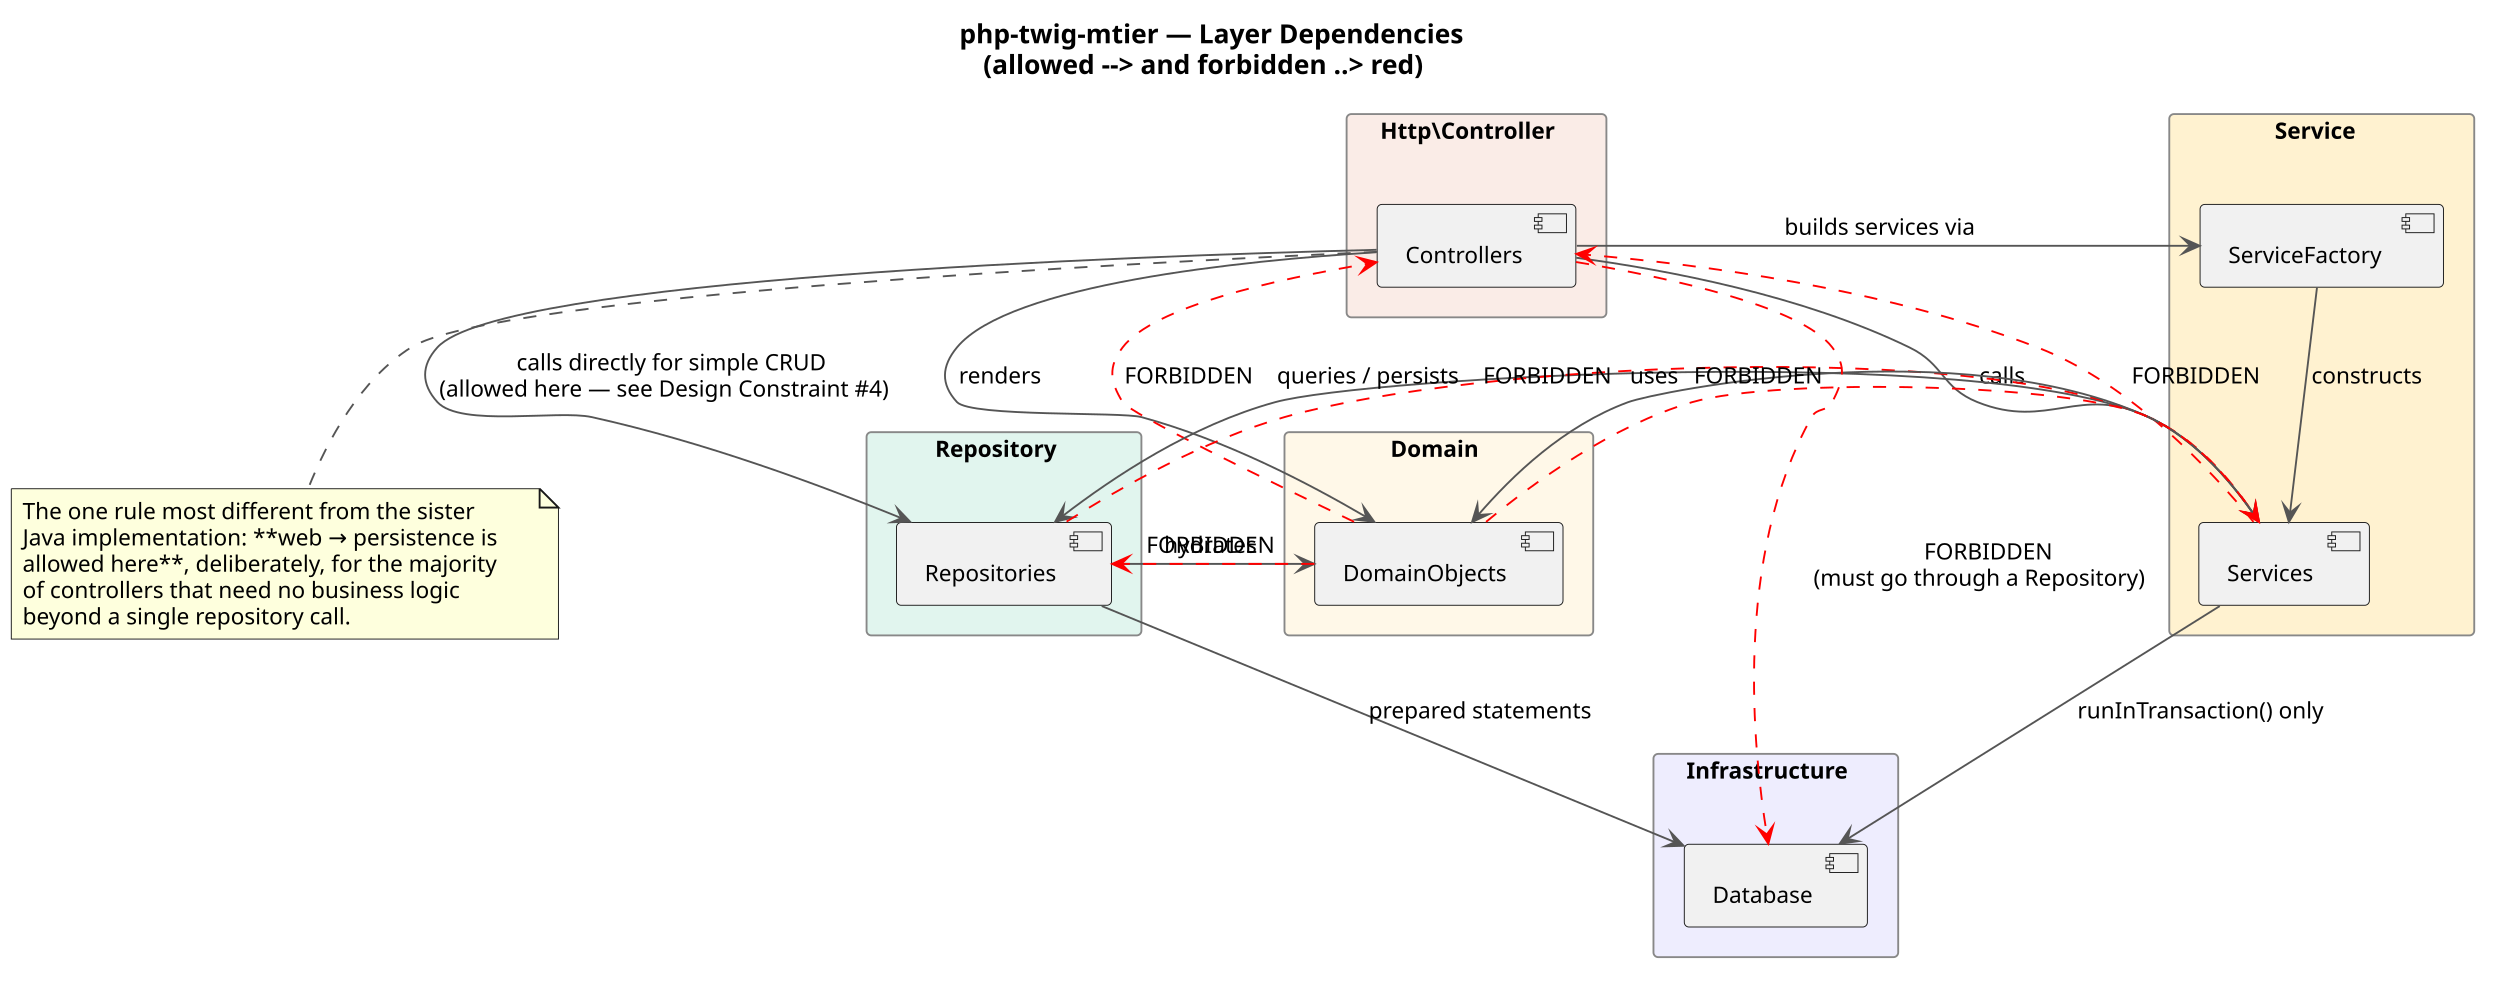
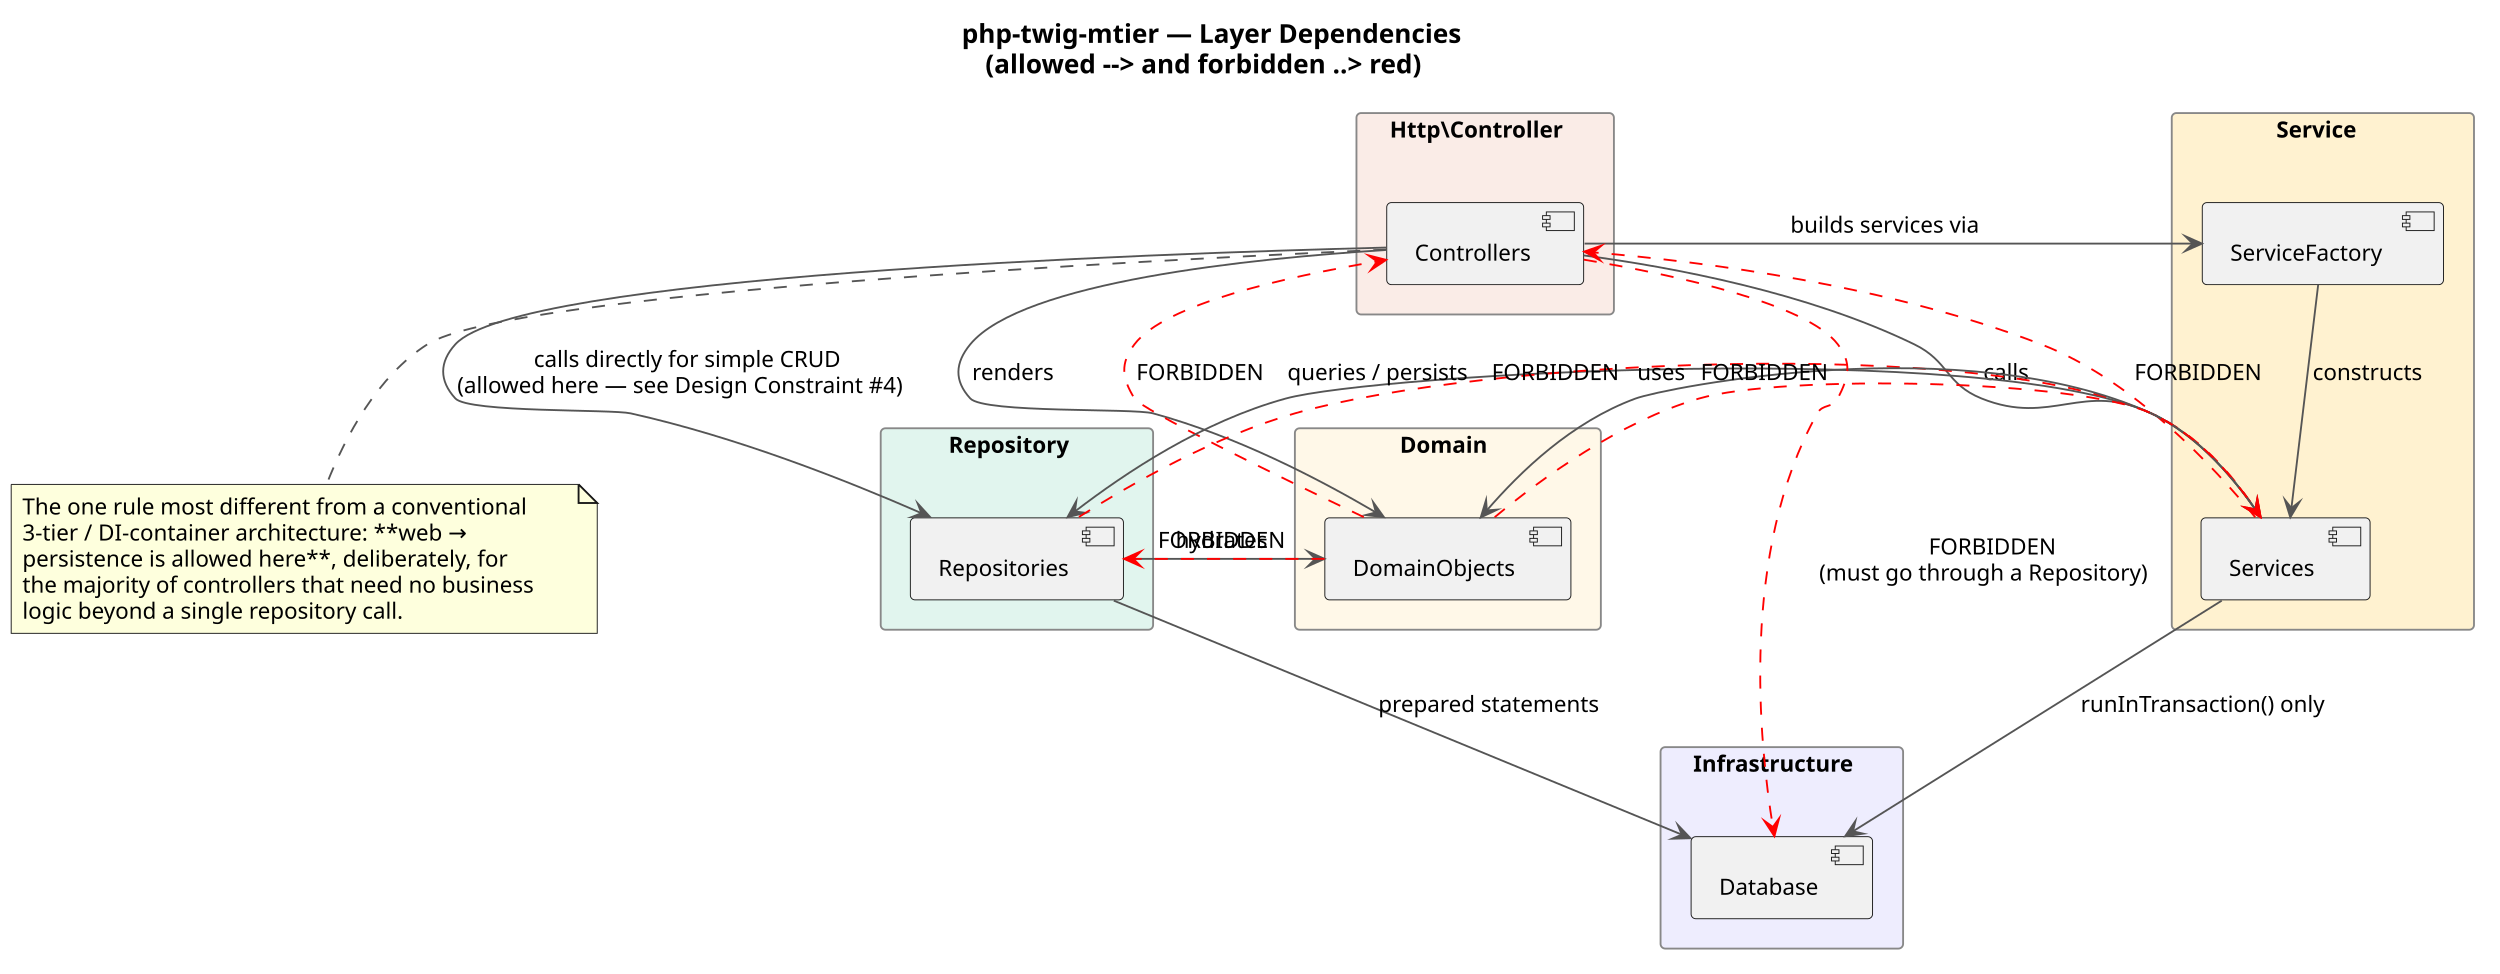
- <svg xmlns="http://www.w3.org/2000/svg" version="1.1" data-diagram-type="DESCRIPTION" style="width:1328px;height:522px;background:#FFFFFF;" width="1328px" height="522px" viewBox="0 0 1328 522" zoomAndPan="magnify" preserveAspectRatio="none" contentStyleType="text/css">
+ <svg xmlns="http://www.w3.org/2000/svg" version="1.1" data-diagram-type="DESCRIPTION" style="width:1340px;height:522px;background:#FFFFFF;" width="1340px" height="522px" viewBox="0 0 1340 522" zoomAndPan="magnify" preserveAspectRatio="none" contentStyleType="text/css">
  <defs />
  <g font-family="sans-serif" lengthAdjust="spacing">
    <g class="title" data-source-line="2">
-       <text x="509.62" y="22.995" fill="#000" font-size="14" textLength="302.08" font-weight="700">php-twig-mtier — Layer Dependencies</text>
-       <text x="522.263" y="39.292" fill="#000" font-size="14" textLength="276.794" font-weight="700">(allowed --&gt; and forbidden ..&gt; red)</text>
+       <text x="515.49" y="22.995" fill="#000" font-size="14" textLength="302.08" font-weight="700">php-twig-mtier — Layer Dependencies</text>
+       <text x="528.133" y="39.292" fill="#000" font-size="14" textLength="276.794" font-weight="700">(allowed --&gt; and forbidden ..&gt; red)</text>
    </g>
    <g class="cluster" data-qualified-name="Http..Controller" id="ent0001" data-source-line="9">
-       <rect x="715.32" y="60.594" width="138" height="107.97" fill="#FAECE7" style="stroke:#888;stroke-width:1;" rx="2.5" ry="2.5" />
-       <text x="733.188" y="73.732" fill="#000" font-size="12" textLength="102.264" font-weight="700">Http\Controller</text>
+       <rect x="727.06" y="60.594" width="138" height="107.97" fill="#FAECE7" style="stroke:#888;stroke-width:1;" rx="2.5" ry="2.5" />
+       <text x="744.928" y="73.732" fill="#000" font-size="12" textLength="102.264" font-weight="700">Http\Controller</text>
    </g>
    <g class="cluster" data-qualified-name="Service" id="ent0003" data-source-line="13">
-       <rect x="1152.32" y="60.594" width="162" height="276.93" fill="#FFF2D0" style="stroke:#888;stroke-width:1;" rx="2.5" ry="2.5" />
-       <text x="1208.377" y="73.732" fill="#000" font-size="12" textLength="49.887" font-weight="700">Service</text>
+       <rect x="1164.06" y="60.594" width="162" height="276.93" fill="#FFF2D0" style="stroke:#888;stroke-width:1;" rx="2.5" ry="2.5" />
+       <text x="1220.117" y="73.732" fill="#000" font-size="12" textLength="49.887" font-weight="700">Service</text>
    </g>
    <g class="cluster" data-qualified-name="Repository" id="ent0006" data-source-line="18">
-       <rect x="460.32" y="229.564" width="146" height="107.96" fill="#E1F5EE" style="stroke:#888;stroke-width:1;" rx="2.5" ry="2.5" />
-       <text x="496.725" y="242.702" fill="#000" font-size="12" textLength="73.189" font-weight="700">Repository</text>
+       <rect x="472.06" y="229.564" width="146" height="107.96" fill="#E1F5EE" style="stroke:#888;stroke-width:1;" rx="2.5" ry="2.5" />
+       <text x="508.465" y="242.702" fill="#000" font-size="12" textLength="73.189" font-weight="700">Repository</text>
    </g>
    <g class="cluster" data-qualified-name="Domain" id="ent0008" data-source-line="22">
-       <rect x="682.32" y="229.564" width="164" height="107.96" fill="#FFF8E8" style="stroke:#888;stroke-width:1;" rx="2.5" ry="2.5" />
-       <text x="738.589" y="242.702" fill="#000" font-size="12" textLength="51.463" font-weight="700">Domain</text>
+       <rect x="694.06" y="229.564" width="164" height="107.96" fill="#FFF8E8" style="stroke:#888;stroke-width:1;" rx="2.5" ry="2.5" />
+       <text x="750.329" y="242.702" fill="#000" font-size="12" textLength="51.463" font-weight="700">Domain</text>
    </g>
    <g class="cluster" data-qualified-name="Infrastructure" id="ent0010" data-source-line="26">
-       <rect x="878.32" y="400.464" width="130" height="107.97" fill="#EEEDFE" style="stroke:#888;stroke-width:1;" rx="2.5" ry="2.5" />
-       <text x="895.803" y="413.602" fill="#000" font-size="12" textLength="95.033" font-weight="700">Infrastructure</text>
+       <rect x="890.06" y="400.464" width="130" height="107.97" fill="#EEEDFE" style="stroke:#888;stroke-width:1;" rx="2.5" ry="2.5" />
+       <text x="907.543" y="413.602" fill="#000" font-size="12" textLength="95.033" font-weight="700">Infrastructure</text>
    </g>
    <g class="entity" data-qualified-name="Http..Controller.Controllers" id="ent0002" data-source-line="10">
-       <rect x="731.55" y="108.594" width="105.543" height="43.969" fill="#F1F1F1" style="stroke:#181818;stroke-width:0.5;" rx="2.5" ry="2.5" />
-       <rect x="817.093" y="113.594" width="15" height="10" fill="#F1F1F1" style="stroke:#181818;stroke-width:0.5;" />
-       <rect x="815.093" y="115.594" width="4" height="2" fill="#F1F1F1" style="stroke:#181818;stroke-width:0.5;" />
-       <rect x="815.093" y="119.594" width="4" height="2" fill="#F1F1F1" style="stroke:#181818;stroke-width:0.5;" />
-       <text x="746.55" y="139.732" fill="#000" font-size="12" textLength="65.543">Controllers</text>
+       <rect x="743.29" y="108.594" width="105.543" height="43.969" fill="#F1F1F1" style="stroke:#181818;stroke-width:0.5;" rx="2.5" ry="2.5" />
+       <rect x="828.833" y="113.594" width="15" height="10" fill="#F1F1F1" style="stroke:#181818;stroke-width:0.5;" />
+       <rect x="826.833" y="115.594" width="4" height="2" fill="#F1F1F1" style="stroke:#181818;stroke-width:0.5;" />
+       <rect x="826.833" y="119.594" width="4" height="2" fill="#F1F1F1" style="stroke:#181818;stroke-width:0.5;" />
+       <text x="758.29" y="139.732" fill="#000" font-size="12" textLength="65.543">Controllers</text>
    </g>
    <g class="entity" data-qualified-name="Service.ServiceFactory" id="ent0004" data-source-line="14">
-       <rect x="1168.68" y="108.594" width="129.285" height="43.969" fill="#F1F1F1" style="stroke:#181818;stroke-width:0.5;" rx="2.5" ry="2.5" />
-       <rect x="1277.965" y="113.594" width="15" height="10" fill="#F1F1F1" style="stroke:#181818;stroke-width:0.5;" />
-       <rect x="1275.965" y="115.594" width="4" height="2" fill="#F1F1F1" style="stroke:#181818;stroke-width:0.5;" />
-       <rect x="1275.965" y="119.594" width="4" height="2" fill="#F1F1F1" style="stroke:#181818;stroke-width:0.5;" />
-       <text x="1183.68" y="139.732" fill="#000" font-size="12" textLength="89.285">ServiceFactory</text>
+       <rect x="1180.42" y="108.594" width="129.285" height="43.969" fill="#F1F1F1" style="stroke:#181818;stroke-width:0.5;" rx="2.5" ry="2.5" />
+       <rect x="1289.705" y="113.594" width="15" height="10" fill="#F1F1F1" style="stroke:#181818;stroke-width:0.5;" />
+       <rect x="1287.705" y="115.594" width="4" height="2" fill="#F1F1F1" style="stroke:#181818;stroke-width:0.5;" />
+       <rect x="1287.705" y="119.594" width="4" height="2" fill="#F1F1F1" style="stroke:#181818;stroke-width:0.5;" />
+       <text x="1195.42" y="139.732" fill="#000" font-size="12" textLength="89.285">ServiceFactory</text>
    </g>
    <g class="entity" data-qualified-name="Service.Services" id="ent0005" data-source-line="15">
-       <rect x="1168.02" y="277.564" width="90.602" height="43.969" fill="#F1F1F1" style="stroke:#181818;stroke-width:0.5;" rx="2.5" ry="2.5" />
-       <rect x="1238.622" y="282.564" width="15" height="10" fill="#F1F1F1" style="stroke:#181818;stroke-width:0.5;" />
-       <rect x="1236.622" y="284.564" width="4" height="2" fill="#F1F1F1" style="stroke:#181818;stroke-width:0.5;" />
-       <rect x="1236.622" y="288.564" width="4" height="2" fill="#F1F1F1" style="stroke:#181818;stroke-width:0.5;" />
-       <text x="1183.02" y="308.702" fill="#000" font-size="12" textLength="50.602">Services</text>
+       <rect x="1179.76" y="277.564" width="90.602" height="43.969" fill="#F1F1F1" style="stroke:#181818;stroke-width:0.5;" rx="2.5" ry="2.5" />
+       <rect x="1250.362" y="282.564" width="15" height="10" fill="#F1F1F1" style="stroke:#181818;stroke-width:0.5;" />
+       <rect x="1248.362" y="284.564" width="4" height="2" fill="#F1F1F1" style="stroke:#181818;stroke-width:0.5;" />
+       <rect x="1248.362" y="288.564" width="4" height="2" fill="#F1F1F1" style="stroke:#181818;stroke-width:0.5;" />
+       <text x="1194.76" y="308.702" fill="#000" font-size="12" textLength="50.602">Services</text>
    </g>
    <g class="entity" data-qualified-name="Repository.Repositories" id="ent0007" data-source-line="19">
-       <rect x="476.22" y="277.564" width="114.215" height="43.969" fill="#F1F1F1" style="stroke:#181818;stroke-width:0.5;" rx="2.5" ry="2.5" />
-       <rect x="570.435" y="282.564" width="15" height="10" fill="#F1F1F1" style="stroke:#181818;stroke-width:0.5;" />
-       <rect x="568.435" y="284.564" width="4" height="2" fill="#F1F1F1" style="stroke:#181818;stroke-width:0.5;" />
-       <rect x="568.435" y="288.564" width="4" height="2" fill="#F1F1F1" style="stroke:#181818;stroke-width:0.5;" />
-       <text x="491.22" y="308.702" fill="#000" font-size="12" textLength="74.215">Repositories</text>
+       <rect x="487.95" y="277.564" width="114.215" height="43.969" fill="#F1F1F1" style="stroke:#181818;stroke-width:0.5;" rx="2.5" ry="2.5" />
+       <rect x="582.165" y="282.564" width="15" height="10" fill="#F1F1F1" style="stroke:#181818;stroke-width:0.5;" />
+       <rect x="580.165" y="284.564" width="4" height="2" fill="#F1F1F1" style="stroke:#181818;stroke-width:0.5;" />
+       <rect x="580.165" y="288.564" width="4" height="2" fill="#F1F1F1" style="stroke:#181818;stroke-width:0.5;" />
+       <text x="502.95" y="308.702" fill="#000" font-size="12" textLength="74.215">Repositories</text>
    </g>
    <g class="entity" data-qualified-name="Domain.DomainObjects" id="ent0009" data-source-line="23">
-       <rect x="698.37" y="277.564" width="131.898" height="43.969" fill="#F1F1F1" style="stroke:#181818;stroke-width:0.5;" rx="2.5" ry="2.5" />
-       <rect x="810.268" y="282.564" width="15" height="10" fill="#F1F1F1" style="stroke:#181818;stroke-width:0.5;" />
-       <rect x="808.268" y="284.564" width="4" height="2" fill="#F1F1F1" style="stroke:#181818;stroke-width:0.5;" />
-       <rect x="808.268" y="288.564" width="4" height="2" fill="#F1F1F1" style="stroke:#181818;stroke-width:0.5;" />
-       <text x="713.37" y="308.702" fill="#000" font-size="12" textLength="91.898">DomainObjects</text>
+       <rect x="710.11" y="277.564" width="131.898" height="43.969" fill="#F1F1F1" style="stroke:#181818;stroke-width:0.5;" rx="2.5" ry="2.5" />
+       <rect x="822.008" y="282.564" width="15" height="10" fill="#F1F1F1" style="stroke:#181818;stroke-width:0.5;" />
+       <rect x="820.008" y="284.564" width="4" height="2" fill="#F1F1F1" style="stroke:#181818;stroke-width:0.5;" />
+       <rect x="820.008" y="288.564" width="4" height="2" fill="#F1F1F1" style="stroke:#181818;stroke-width:0.5;" />
+       <text x="725.11" y="308.702" fill="#000" font-size="12" textLength="91.898">DomainObjects</text>
    </g>
    <g class="entity" data-qualified-name="Infrastructure.Database" id="ent0011" data-source-line="27">
-       <rect x="894.7" y="448.464" width="97.258" height="43.969" fill="#F1F1F1" style="stroke:#181818;stroke-width:0.5;" rx="2.5" ry="2.5" />
-       <rect x="971.958" y="453.464" width="15" height="10" fill="#F1F1F1" style="stroke:#181818;stroke-width:0.5;" />
-       <rect x="969.958" y="455.464" width="4" height="2" fill="#F1F1F1" style="stroke:#181818;stroke-width:0.5;" />
-       <rect x="969.958" y="459.464" width="4" height="2" fill="#F1F1F1" style="stroke:#181818;stroke-width:0.5;" />
-       <text x="909.7" y="479.602" fill="#000" font-size="12" textLength="57.258">Database</text>
+       <rect x="906.43" y="448.464" width="97.258" height="43.969" fill="#F1F1F1" style="stroke:#181818;stroke-width:0.5;" rx="2.5" ry="2.5" />
+       <rect x="983.688" y="453.464" width="15" height="10" fill="#F1F1F1" style="stroke:#181818;stroke-width:0.5;" />
+       <rect x="981.688" y="455.464" width="4" height="2" fill="#F1F1F1" style="stroke:#181818;stroke-width:0.5;" />
+       <rect x="981.688" y="459.464" width="4" height="2" fill="#F1F1F1" style="stroke:#181818;stroke-width:0.5;" />
+       <text x="921.43" y="479.602" fill="#000" font-size="12" textLength="57.258">Database</text>
    </g>
    <g class="entity" data-qualified-name="GMN28" id="ent0029" data-source-line="51">
-       <path d="M6,259.624 L6,339.468 L296.648,339.468 L296.648,269.624 L286.648,259.624 L6,259.624" style="stroke:#181818;stroke-width:0.5;" fill="#FEFFDD" />
-       <path d="M286.648,259.624 L286.648,269.624 L296.648,269.624 L286.648,259.624" style="stroke:#181818;stroke-width:1;" fill="#FEFFDD" />
-       <text x="12" y="275.762" fill="#000" font-size="12" textLength="256.746">The one rule most different from the sister</text>
-       <text x="12" y="289.731" fill="#000" font-size="12" textLength="269.443">Java implementation: **web → persistence is</text>
-       <text x="12" y="303.7" fill="#000" font-size="12" textLength="269.648">allowed here**, deliberately, for the majority</text>
-       <text x="12" y="317.669" fill="#000" font-size="12" textLength="248.045">of controllers that need no business logic</text>
-       <text x="12" y="331.637" fill="#000" font-size="12" textLength="188.18">beyond a single repository call.</text>
+       <path d="M6,259.624 L6,339.468 L320.121,339.468 L320.121,269.624 L310.121,259.624 L6,259.624" style="stroke:#181818;stroke-width:0.5;" fill="#FEFFDD" />
+       <path d="M310.121,259.624 L310.121,269.624 L320.121,269.624 L310.121,259.624" style="stroke:#181818;stroke-width:1;" fill="#FEFFDD" />
+       <text x="12" y="275.762" fill="#000" font-size="12" textLength="288.855">The one rule most different from a conventional</text>
+       <text x="12" y="289.731" fill="#000" font-size="12" textLength="253.453">3-tier / DI-container architecture: **web →</text>
+       <text x="12" y="303.7" fill="#000" font-size="12" textLength="279.193">persistence is allowed here**, deliberately, for</text>
+       <text x="12" y="317.669" fill="#000" font-size="12" textLength="293.121">the majority of controllers that need no business</text>
+       <text x="12" y="331.637" fill="#000" font-size="12" textLength="220.219">logic beyond a single repository call.</text>
    </g>
    <g class="link" data-entity-1="ent0002" data-entity-2="ent0004" id="lnk12" data-source-line="31" data-link-type="dependency">
-       <path d="M837.59,130.574 C920.29,130.574 1074.31,130.574 1163.53,130.574" style="stroke:#555;stroke-width:1;" fill="none" id="Controllers-to-ServiceFactory" />
-       <polygon points="1168.53,130.574,1159.53,126.574,1163.53,130.574,1159.53,134.574,1168.53,130.574" fill="#555" style="stroke:#555;stroke-width:1;stroke-linejoin:miter;stroke-miterlimit:10;" />
-       <text x="947.89" y="124.712" fill="#000" font-size="12" textLength="110.414">builds services via</text>
+       <path d="M849.33,130.574 C932.03,130.574 1086.04,130.574 1175.27,130.574" style="stroke:#555;stroke-width:1;" fill="none" id="Controllers-to-ServiceFactory" />
+       <polygon points="1180.27,130.574,1171.27,126.574,1175.27,130.574,1171.27,134.574,1180.27,130.574" fill="#555" style="stroke:#555;stroke-width:1;stroke-linejoin:miter;stroke-miterlimit:10;" />
+       <text x="959.63" y="124.712" fill="#000" font-size="12" textLength="110.414">builds services via</text>
    </g>
    <g class="link" data-entity-1="ent0004" data-entity-2="ent0005" id="lnk13" data-source-line="32" data-link-type="dependency">
-       <path d="M1230.79,152.724 C1226.95,184.754 1220.304,240.259 1216.464,272.339" style="stroke:#555;stroke-width:1;" fill="none" id="ServiceFactory-to-Services" />
-       <polygon points="1215.87,277.304,1220.911,268.843,1216.464,272.339,1212.968,267.892,1215.87,277.304" fill="#555" style="stroke:#555;stroke-width:1;stroke-linejoin:miter;stroke-miterlimit:10;" />
-       <text x="1227.86" y="203.702" fill="#000" font-size="12" textLength="62.596">constructs</text>
+       <path d="M1242.53,152.724 C1238.69,184.754 1232.046,240.259 1228.196,272.339" style="stroke:#555;stroke-width:1;" fill="none" id="ServiceFactory-to-Services" />
+       <polygon points="1227.6,277.304,1232.644,268.845,1228.196,272.339,1224.701,267.891,1227.6,277.304" fill="#555" style="stroke:#555;stroke-width:1;stroke-linejoin:miter;stroke-miterlimit:10;" />
+       <text x="1239.59" y="203.702" fill="#000" font-size="12" textLength="62.596">constructs</text>
    </g>
    <g class="link" data-entity-1="ent0002" data-entity-2="ent0005" id="lnk14" data-source-line="33" data-link-type="dependency">
-       <path d="M837.27,136.914 C885.4,143.324 957.38,156.894 1014.32,184.564 C1032.8,193.534 1031.27,205.884 1050.32,213.564 C1087.98,228.724 1104.82,203.784 1141.32,221.564 C1166.5,233.824 1184.447,254.818 1197.107,273.038" style="stroke:#555;stroke-width:1;" fill="none" id="Controllers-to-Services" />
-       <polygon points="1199.96,277.144,1198.109,267.47,1197.107,273.038,1191.54,272.035,1199.96,277.144" fill="#555" style="stroke:#555;stroke-width:1;stroke-linejoin:miter;stroke-miterlimit:10;" />
-       <text x="1051.32" y="203.702" fill="#000" font-size="12" textLength="26.871">calls</text>
+       <path d="M849,136.914 C897.13,143.324 969.12,156.894 1026.06,184.564 C1044.54,193.534 1043,205.884 1062.06,213.564 C1099.72,228.724 1116.56,203.784 1153.06,221.564 C1178.23,233.824 1196.175,254.819 1208.845,273.039" style="stroke:#555;stroke-width:1;" fill="none" id="Controllers-to-Services" />
+       <polygon points="1211.7,277.144,1209.846,267.471,1208.845,273.039,1203.278,272.038,1211.7,277.144" fill="#555" style="stroke:#555;stroke-width:1;stroke-linejoin:miter;stroke-miterlimit:10;" />
+       <text x="1063.06" y="203.702" fill="#000" font-size="12" textLength="26.871">calls</text>
    </g>
    <g class="link" data-entity-1="ent0005" data-entity-2="ent0002" id="lnk22" data-source-line="43" data-link-type="dependency">
-       <path d="M1197.06,277.234 C1174.69,249.834 1131.55,203.544 1082.32,184.564 C1000.32,152.934 903.252,140.446 842.352,135.286" style="stroke:#F00;stroke-width:1;stroke-dasharray:7,7;" fill="none" id="Services-to-Controllers" />
-       <polygon points="837.37,134.864,846,139.609,842.352,135.286,846.676,131.638,837.37,134.864" fill="#F00" style="stroke:#F00;stroke-width:1;stroke-linejoin:miter;stroke-miterlimit:10;" />
-       <text x="1132.29" y="203.702" fill="#000" font-size="12" textLength="71.496">FORBIDDEN</text>
+       <path d="M1208.8,277.234 C1186.43,249.834 1143.29,203.544 1094.06,184.564 C1012.06,152.934 914.992,140.446 854.092,135.286" style="stroke:#F00;stroke-width:1;stroke-dasharray:7,7;" fill="none" id="Services-to-Controllers" />
+       <polygon points="849.11,134.864,857.74,139.609,854.092,135.286,858.416,131.638,849.11,134.864" fill="#F00" style="stroke:#F00;stroke-width:1;stroke-linejoin:miter;stroke-miterlimit:10;" />
+       <text x="1144.02" y="203.702" fill="#000" font-size="12" textLength="71.496">FORBIDDEN</text>
    </g>
    <g class="link" data-entity-1="ent0002" data-entity-2="ent0007" id="lnk15" data-source-line="34" data-link-type="dependency">
-       <path d="M731.28,132.694 C599.51,136.034 265.5,148.044 232.32,184.564 C223.66,194.094 223.66,204.014 232.32,213.564 C244.63,227.124 296.45,217.604 314.32,221.564 C373.94,234.744 435.06,257.396 478.81,275.236" style="stroke:#555;stroke-width:1;" fill="none" id="Controllers-to-Repositories" />
-       <polygon points="483.44,277.124,476.617,270.022,478.81,275.236,473.596,277.429,483.44,277.124" fill="#555" style="stroke:#555;stroke-width:1;stroke-linejoin:miter;stroke-miterlimit:10;" />
-       <text x="274.371" y="196.702" fill="#000" font-size="12" textLength="177.984">calls directly for simple CRUD</text>
-       <text x="233.32" y="210.671" fill="#000" font-size="12" textLength="260.086">(allowed here — see Design Constraint #4)</text>
+       <path d="M743.02,132.694 C611.25,136.034 277.24,148.044 244.06,184.564 C235.39,194.094 235.34,204.064 244.06,213.564 C251.15,221.274 327.83,219.264 338.06,221.564 C394.93,234.304 452.658,257.053 493.908,275.063" style="stroke:#555;stroke-width:1;" fill="none" id="Controllers-to-Repositories" />
+       <polygon points="498.49,277.064,491.842,269.797,493.908,275.063,488.641,277.128,498.49,277.064" fill="#555" style="stroke:#555;stroke-width:1;stroke-linejoin:miter;stroke-miterlimit:10;" />
+       <text x="286.111" y="196.702" fill="#000" font-size="12" textLength="177.984">calls directly for simple CRUD</text>
+       <text x="245.06" y="210.671" fill="#000" font-size="12" textLength="260.086">(allowed here — see Design Constraint #4)</text>
    </g>
    <g class="link" data-entity-1="ent0002" data-entity-2="ent0009" id="lnk16" data-source-line="35" data-link-type="dependency">
-       <path d="M731.08,133.994 C658.96,138.504 536.02,151.034 508.32,184.564 C500.11,194.494 499.59,204.084 508.32,213.564 C515.73,221.594 595.79,218.674 606.32,221.564 C651.35,233.894 694.676,256.456 725.726,274.646" style="stroke:#555;stroke-width:1;" fill="none" id="Controllers-to-DomainObjects" />
-       <polygon points="730.04,277.174,724.296,269.173,725.726,274.646,720.253,276.076,730.04,277.174" fill="#555" style="stroke:#555;stroke-width:1;stroke-linejoin:miter;stroke-miterlimit:10;" />
-       <text x="509.32" y="203.702" fill="#000" font-size="12" textLength="46.107">renders</text>
+       <path d="M742.81,133.994 C670.7,138.504 547.76,151.034 520.06,184.564 C511.85,194.494 511.33,204.084 520.06,213.564 C527.46,221.594 607.52,218.674 618.06,221.564 C663.09,233.894 706.416,256.456 737.466,274.646" style="stroke:#555;stroke-width:1;" fill="none" id="Controllers-to-DomainObjects" />
+       <polygon points="741.78,277.174,736.036,269.173,737.466,274.646,731.993,276.076,741.78,277.174" fill="#555" style="stroke:#555;stroke-width:1;stroke-linejoin:miter;stroke-miterlimit:10;" />
+       <text x="521.06" y="203.702" fill="#000" font-size="12" textLength="46.107">renders</text>
    </g>
    <g class="link" data-entity-1="ent0009" data-entity-2="ent0002" id="lnk26" data-source-line="47" data-link-type="dependency">
-       <path d="M719.26,277.184 C670.72,253.974 599.91,219.384 596.32,213.564 C589.57,202.584 588.54,194.834 596.32,184.564 C612.65,162.994 676.681,148.571 726.351,140.131" style="stroke:#F00;stroke-width:1;stroke-dasharray:7,7;" fill="none" id="DomainObjects-to-Controllers" />
-       <polygon points="731.28,139.294,721.737,136.858,726.351,140.131,723.077,144.745,731.28,139.294" fill="#F00" style="stroke:#F00;stroke-width:1;stroke-linejoin:miter;stroke-miterlimit:10;" />
-       <text x="597.32" y="203.702" fill="#000" font-size="12" textLength="71.496">FORBIDDEN</text>
+       <path d="M730.99,277.184 C682.46,253.974 611.64,219.384 608.06,213.564 C601.31,202.584 600.28,194.834 608.06,184.564 C624.38,162.994 688.421,148.571 738.091,140.131" style="stroke:#F00;stroke-width:1;stroke-dasharray:7,7;" fill="none" id="DomainObjects-to-Controllers" />
+       <polygon points="743.02,139.294,733.477,136.858,738.091,140.131,734.817,144.745,743.02,139.294" fill="#F00" style="stroke:#F00;stroke-width:1;stroke-linejoin:miter;stroke-miterlimit:10;" />
+       <text x="609.06" y="203.702" fill="#000" font-size="12" textLength="71.496">FORBIDDEN</text>
    </g>
    <g class="link" data-entity-1="ent0005" data-entity-2="ent0007" id="lnk17" data-source-line="36" data-link-type="dependency">
-       <path d="M1199.97,277.094 C1187.45,258.404 1166.86,233.074 1141.32,221.564 C1052.93,181.704 725.16,200.454 677.32,213.644 C632.7,225.934 591.928,253.051 564.428,274.141" style="stroke:#555;stroke-width:1;" fill="none" id="Services-to-Repositories" />
-       <polygon points="560.46,277.184,570.036,274.881,564.428,274.141,565.167,268.533,560.46,277.184" fill="#555" style="stroke:#555;stroke-width:1;stroke-linejoin:miter;stroke-miterlimit:10;" />
-       <text x="678.32" y="203.702" fill="#000" font-size="12" textLength="102.908">queries / persists</text>
+       <path d="M1211.71,277.094 C1199.19,258.404 1178.59,233.074 1153.06,221.564 C1064.67,181.704 736.89,200.454 689.06,213.644 C644.44,225.934 603.668,253.051 576.168,274.141" style="stroke:#555;stroke-width:1;" fill="none" id="Services-to-Repositories" />
+       <polygon points="572.2,277.184,581.776,274.881,576.168,274.141,576.907,268.533,572.2,277.184" fill="#555" style="stroke:#555;stroke-width:1;stroke-linejoin:miter;stroke-miterlimit:10;" />
+       <text x="690.06" y="203.702" fill="#000" font-size="12" textLength="102.908">queries / persists</text>
    </g>
    <g class="link" data-entity-1="ent0007" data-entity-2="ent0005" id="lnk23" data-source-line="44" data-link-type="dependency">
-       <path d="M566.57,277.074 C595.72,258.644 639.94,233.694 682.32,221.564 C780.38,193.474 1048.47,179.344 1141.32,221.564 C1166.82,233.154 1184.632,254.323 1197.162,272.973" style="stroke:#F00;stroke-width:1;stroke-dasharray:7,7;" fill="none" id="Repositories-to-Services" />
-       <polygon points="1199.95,277.124,1198.251,267.423,1197.162,272.973,1191.611,271.884,1199.95,277.124" fill="#F00" style="stroke:#F00;stroke-width:1;stroke-linejoin:miter;stroke-miterlimit:10;" />
-       <text x="787.82" y="203.702" fill="#000" font-size="12" textLength="71.496">FORBIDDEN</text>
+       <path d="M578.31,277.074 C607.45,258.644 651.68,233.694 694.06,221.564 C792.12,193.474 1060.21,179.344 1153.06,221.564 C1178.56,233.154 1196.372,254.323 1208.902,272.973" style="stroke:#F00;stroke-width:1;stroke-dasharray:7,7;" fill="none" id="Repositories-to-Services" />
+       <polygon points="1211.69,277.124,1209.991,267.423,1208.902,272.973,1203.351,271.884,1211.69,277.124" fill="#F00" style="stroke:#F00;stroke-width:1;stroke-linejoin:miter;stroke-miterlimit:10;" />
+       <text x="799.56" y="203.702" fill="#000" font-size="12" textLength="71.496">FORBIDDEN</text>
    </g>
    <g class="link" data-entity-1="ent0005" data-entity-2="ent0009" id="lnk18" data-source-line="37" data-link-type="dependency">
-       <path d="M1199.94,277.154 C1187.41,258.514 1166.8,233.204 1141.32,221.564 C1041.08,175.754 880.23,207.954 864.82,213.644 C830.59,226.274 803.384,252.575 785.204,273.555" style="stroke:#555;stroke-width:1;" fill="none" id="Services-to-DomainObjects" />
-       <polygon points="781.93,277.334,790.847,273.152,785.204,273.555,784.801,267.913,781.93,277.334" fill="#555" style="stroke:#555;stroke-width:1;stroke-linejoin:miter;stroke-miterlimit:10;" />
-       <text x="865.82" y="203.702" fill="#000" font-size="12" textLength="27.492">uses</text>
+       <path d="M1211.68,277.154 C1199.14,258.514 1178.54,233.204 1153.06,221.564 C1052.82,175.754 891.96,207.954 876.56,213.644 C842.32,226.274 815.124,252.575 796.944,273.555" style="stroke:#555;stroke-width:1;" fill="none" id="Services-to-DomainObjects" />
+       <polygon points="793.67,277.334,802.587,273.152,796.944,273.555,796.541,267.913,793.67,277.334" fill="#555" style="stroke:#555;stroke-width:1;stroke-linejoin:miter;stroke-miterlimit:10;" />
+       <text x="877.56" y="203.702" fill="#000" font-size="12" textLength="27.492">uses</text>
    </g>
    <g class="link" data-entity-1="ent0009" data-entity-2="ent0005" id="lnk25" data-source-line="46" data-link-type="dependency">
-       <path d="M789.41,277.214 C814.89,256.134 856.54,225.994 898.82,213.644 C943.53,200.584 1102.09,203.284 1141.32,221.564 C1166.71,233.384 1184.54,254.521 1197.1,273.101" style="stroke:#F00;stroke-width:1;stroke-dasharray:7,7;" fill="none" id="DomainObjects-to-Services" />
-       <polygon points="1199.9,277.244,1198.174,267.547,1197.1,273.101,1191.546,272.028,1199.9,277.244" fill="#F00" style="stroke:#F00;stroke-width:1;stroke-linejoin:miter;stroke-miterlimit:10;" />
-       <text x="899.82" y="203.702" fill="#000" font-size="12" textLength="71.496">FORBIDDEN</text>
+       <path d="M801.14,277.214 C826.63,256.134 868.27,225.994 910.56,213.644 C955.26,200.584 1113.83,203.284 1153.06,221.564 C1178.45,233.384 1196.268,254.522 1208.838,273.102" style="stroke:#F00;stroke-width:1;stroke-dasharray:7,7;" fill="none" id="DomainObjects-to-Services" />
+       <polygon points="1211.64,277.244,1209.91,267.548,1208.838,273.102,1203.284,272.031,1211.64,277.244" fill="#F00" style="stroke:#F00;stroke-width:1;stroke-linejoin:miter;stroke-miterlimit:10;" />
+       <text x="911.56" y="203.702" fill="#000" font-size="12" textLength="71.496">FORBIDDEN</text>
    </g>
    <g class="link" data-entity-1="ent0007" data-entity-2="ent0009" id="lnk19" data-source-line="38" data-link-type="dependency">
-       <path d="M590.72,299.544 C623.33,299.544 659.28,299.544 693.22,299.544" style="stroke:#555;stroke-width:1;" fill="none" id="Repositories-to-DomainObjects" />
-       <polygon points="698.22,299.544,689.22,295.544,693.22,299.544,689.22,303.544,698.22,299.544" fill="#555" style="stroke:#555;stroke-width:1;stroke-linejoin:miter;stroke-miterlimit:10;" />
-       <text x="618.4" y="293.682" fill="#000" font-size="12" textLength="52.951">hydrates</text>
+       <path d="M602.46,299.544 C635.06,299.544 671.02,299.544 704.96,299.544" style="stroke:#555;stroke-width:1;" fill="none" id="Repositories-to-DomainObjects" />
+       <polygon points="709.96,299.544,700.96,295.544,704.96,299.544,700.96,303.544,709.96,299.544" fill="#555" style="stroke:#555;stroke-width:1;stroke-linejoin:miter;stroke-miterlimit:10;" />
+       <text x="630.14" y="293.682" fill="#000" font-size="12" textLength="52.951">hydrates</text>
    </g>
    <g class="link" data-entity-1="ent0009" data-entity-2="ent0007" id="lnk24" data-source-line="45" data-link-type="dependency">
-       <path d="M698.22,299.544 C664.28,299.544 628.33,299.544 595.72,299.544" style="stroke:#F00;stroke-width:1;stroke-dasharray:7,7;" fill="none" id="DomainObjects-to-Repositories" />
-       <polygon points="590.72,299.544,599.72,303.544,595.72,299.544,599.72,295.544,590.72,299.544" fill="#F00" style="stroke:#F00;stroke-width:1;stroke-linejoin:miter;stroke-miterlimit:10;" />
-       <text x="608.9" y="293.682" fill="#000" font-size="12" textLength="71.496">FORBIDDEN</text>
+       <path d="M709.96,299.544 C676.02,299.544 640.06,299.544 607.46,299.544" style="stroke:#F00;stroke-width:1;stroke-dasharray:7,7;" fill="none" id="DomainObjects-to-Repositories" />
+       <polygon points="602.46,299.544,611.46,303.544,607.46,299.544,611.46,295.544,602.46,299.544" fill="#F00" style="stroke:#F00;stroke-width:1;stroke-linejoin:miter;stroke-miterlimit:10;" />
+       <text x="620.64" y="293.682" fill="#000" font-size="12" textLength="71.496">FORBIDDEN</text>
    </g>
    <g class="link" data-entity-1="ent0007" data-entity-2="ent0011" id="lnk20" data-source-line="39" data-link-type="dependency">
-       <path d="M585.25,321.934 C664.98,354.784 811.847,415.289 889.747,447.379" style="stroke:#555;stroke-width:1;" fill="none" id="Repositories-to-Database" />
-       <polygon points="894.37,449.284,887.572,442.157,889.747,447.379,884.525,449.554,894.37,449.284" fill="#555" style="stroke:#555;stroke-width:1;stroke-linejoin:miter;stroke-miterlimit:10;" />
-       <text x="727.03" y="381.602" fill="#000" font-size="12" textLength="126.686">prepared statements</text>
+       <path d="M596.99,321.934 C676.71,354.784 823.587,415.289 901.487,447.379" style="stroke:#555;stroke-width:1;" fill="none" id="Repositories-to-Database" />
+       <polygon points="906.11,449.284,899.312,442.157,901.487,447.379,896.265,449.554,906.11,449.284" fill="#555" style="stroke:#555;stroke-width:1;stroke-linejoin:miter;stroke-miterlimit:10;" />
+       <text x="738.77" y="381.602" fill="#000" font-size="12" textLength="126.686">prepared statements</text>
    </g>
    <g class="link" data-entity-1="ent0005" data-entity-2="ent0011" id="lnk21" data-source-line="40" data-link-type="dependency">
-       <path d="M1179.13,321.934 C1127.19,354.424 1033.249,413.192 981.479,445.582" style="stroke:#555;stroke-width:1;" fill="none" id="Services-to-Database" />
-       <polygon points="977.24,448.234,986.991,446.851,981.479,445.582,982.748,440.069,977.24,448.234" fill="#555" style="stroke:#555;stroke-width:1;stroke-linejoin:miter;stroke-miterlimit:10;" />
-       <text x="1103.51" y="381.602" fill="#000" font-size="12" textLength="140.262">runInTransaction() only</text>
+       <path d="M1190.86,321.934 C1138.93,354.424 1044.989,413.192 993.219,445.582" style="stroke:#555;stroke-width:1;" fill="none" id="Services-to-Database" />
+       <polygon points="988.98,448.234,998.731,446.851,993.219,445.582,994.488,440.069,988.98,448.234" fill="#555" style="stroke:#555;stroke-width:1;stroke-linejoin:miter;stroke-miterlimit:10;" />
+       <text x="1115.24" y="381.602" fill="#000" font-size="12" textLength="140.262">runInTransaction() only</text>
    </g>
    <g class="link" data-entity-1="ent0002" data-entity-2="ent0011" id="lnk27" data-source-line="48" data-link-type="dependency">
-       <path d="M837.18,139.174 C887.14,147.574 956.85,162.834 973.32,184.564 C981.11,194.834 979.17,202.074 973.32,213.564 C970.58,218.944 965.27,216.284 962.32,221.564 C920.76,295.984 931.219,398.178 938.539,443.258" style="stroke:#F00;stroke-width:1;stroke-dasharray:7,7;" fill="none" id="Controllers-to-Database" />
-       <polygon points="939.34,448.194,941.846,438.669,938.539,443.258,933.949,439.951,939.34,448.194" fill="#F00" style="stroke:#F00;stroke-width:1;stroke-linejoin:miter;stroke-miterlimit:10;" />
-       <text x="1022.046" y="297.182" fill="#000" font-size="12" textLength="71.496">FORBIDDEN</text>
-       <text x="963.32" y="311.151" fill="#000" font-size="12" textLength="188.947">(must go through a Repository)</text>
+       <path d="M848.91,139.174 C898.88,147.574 968.59,162.834 985.06,184.564 C992.85,194.834 990.91,202.074 985.06,213.564 C982.32,218.944 977.01,216.284 974.06,221.564 C932.5,295.984 942.96,398.178 950.27,443.258" style="stroke:#F00;stroke-width:1;stroke-dasharray:7,7;" fill="none" id="Controllers-to-Database" />
+       <polygon points="951.07,448.194,953.578,438.67,950.27,443.258,945.681,439.95,951.07,448.194" fill="#F00" style="stroke:#F00;stroke-width:1;stroke-linejoin:miter;stroke-miterlimit:10;" />
+       <text x="1033.786" y="297.182" fill="#000" font-size="12" textLength="71.496">FORBIDDEN</text>
+       <text x="975.06" y="311.151" fill="#000" font-size="12" textLength="188.947">(must go through a Repository)</text>
    </g>
    <g class="link" data-entity-1="ent0002" data-entity-2="ent0029" id="lnk30" data-source-line="51" data-link-type="association">
-       <path d="M731.45,133.794 C599.1,139.724 261.06,157.384 218.32,184.564 C191.5,201.614 174.09,233.584 163.76,259.334" style="stroke:#555;stroke-width:1;stroke-dasharray:7,7;" fill="none" id="Controllers-GMN28" />
+       <path d="M743.08,133.774 C610.48,139.654 271.78,157.204 229.06,184.564 C202.39,201.634 185.26,233.604 175.15,259.344" style="stroke:#555;stroke-width:1;stroke-dasharray:7,7;" fill="none" id="Controllers-GMN28" />
    </g>
  </g>
</svg>
